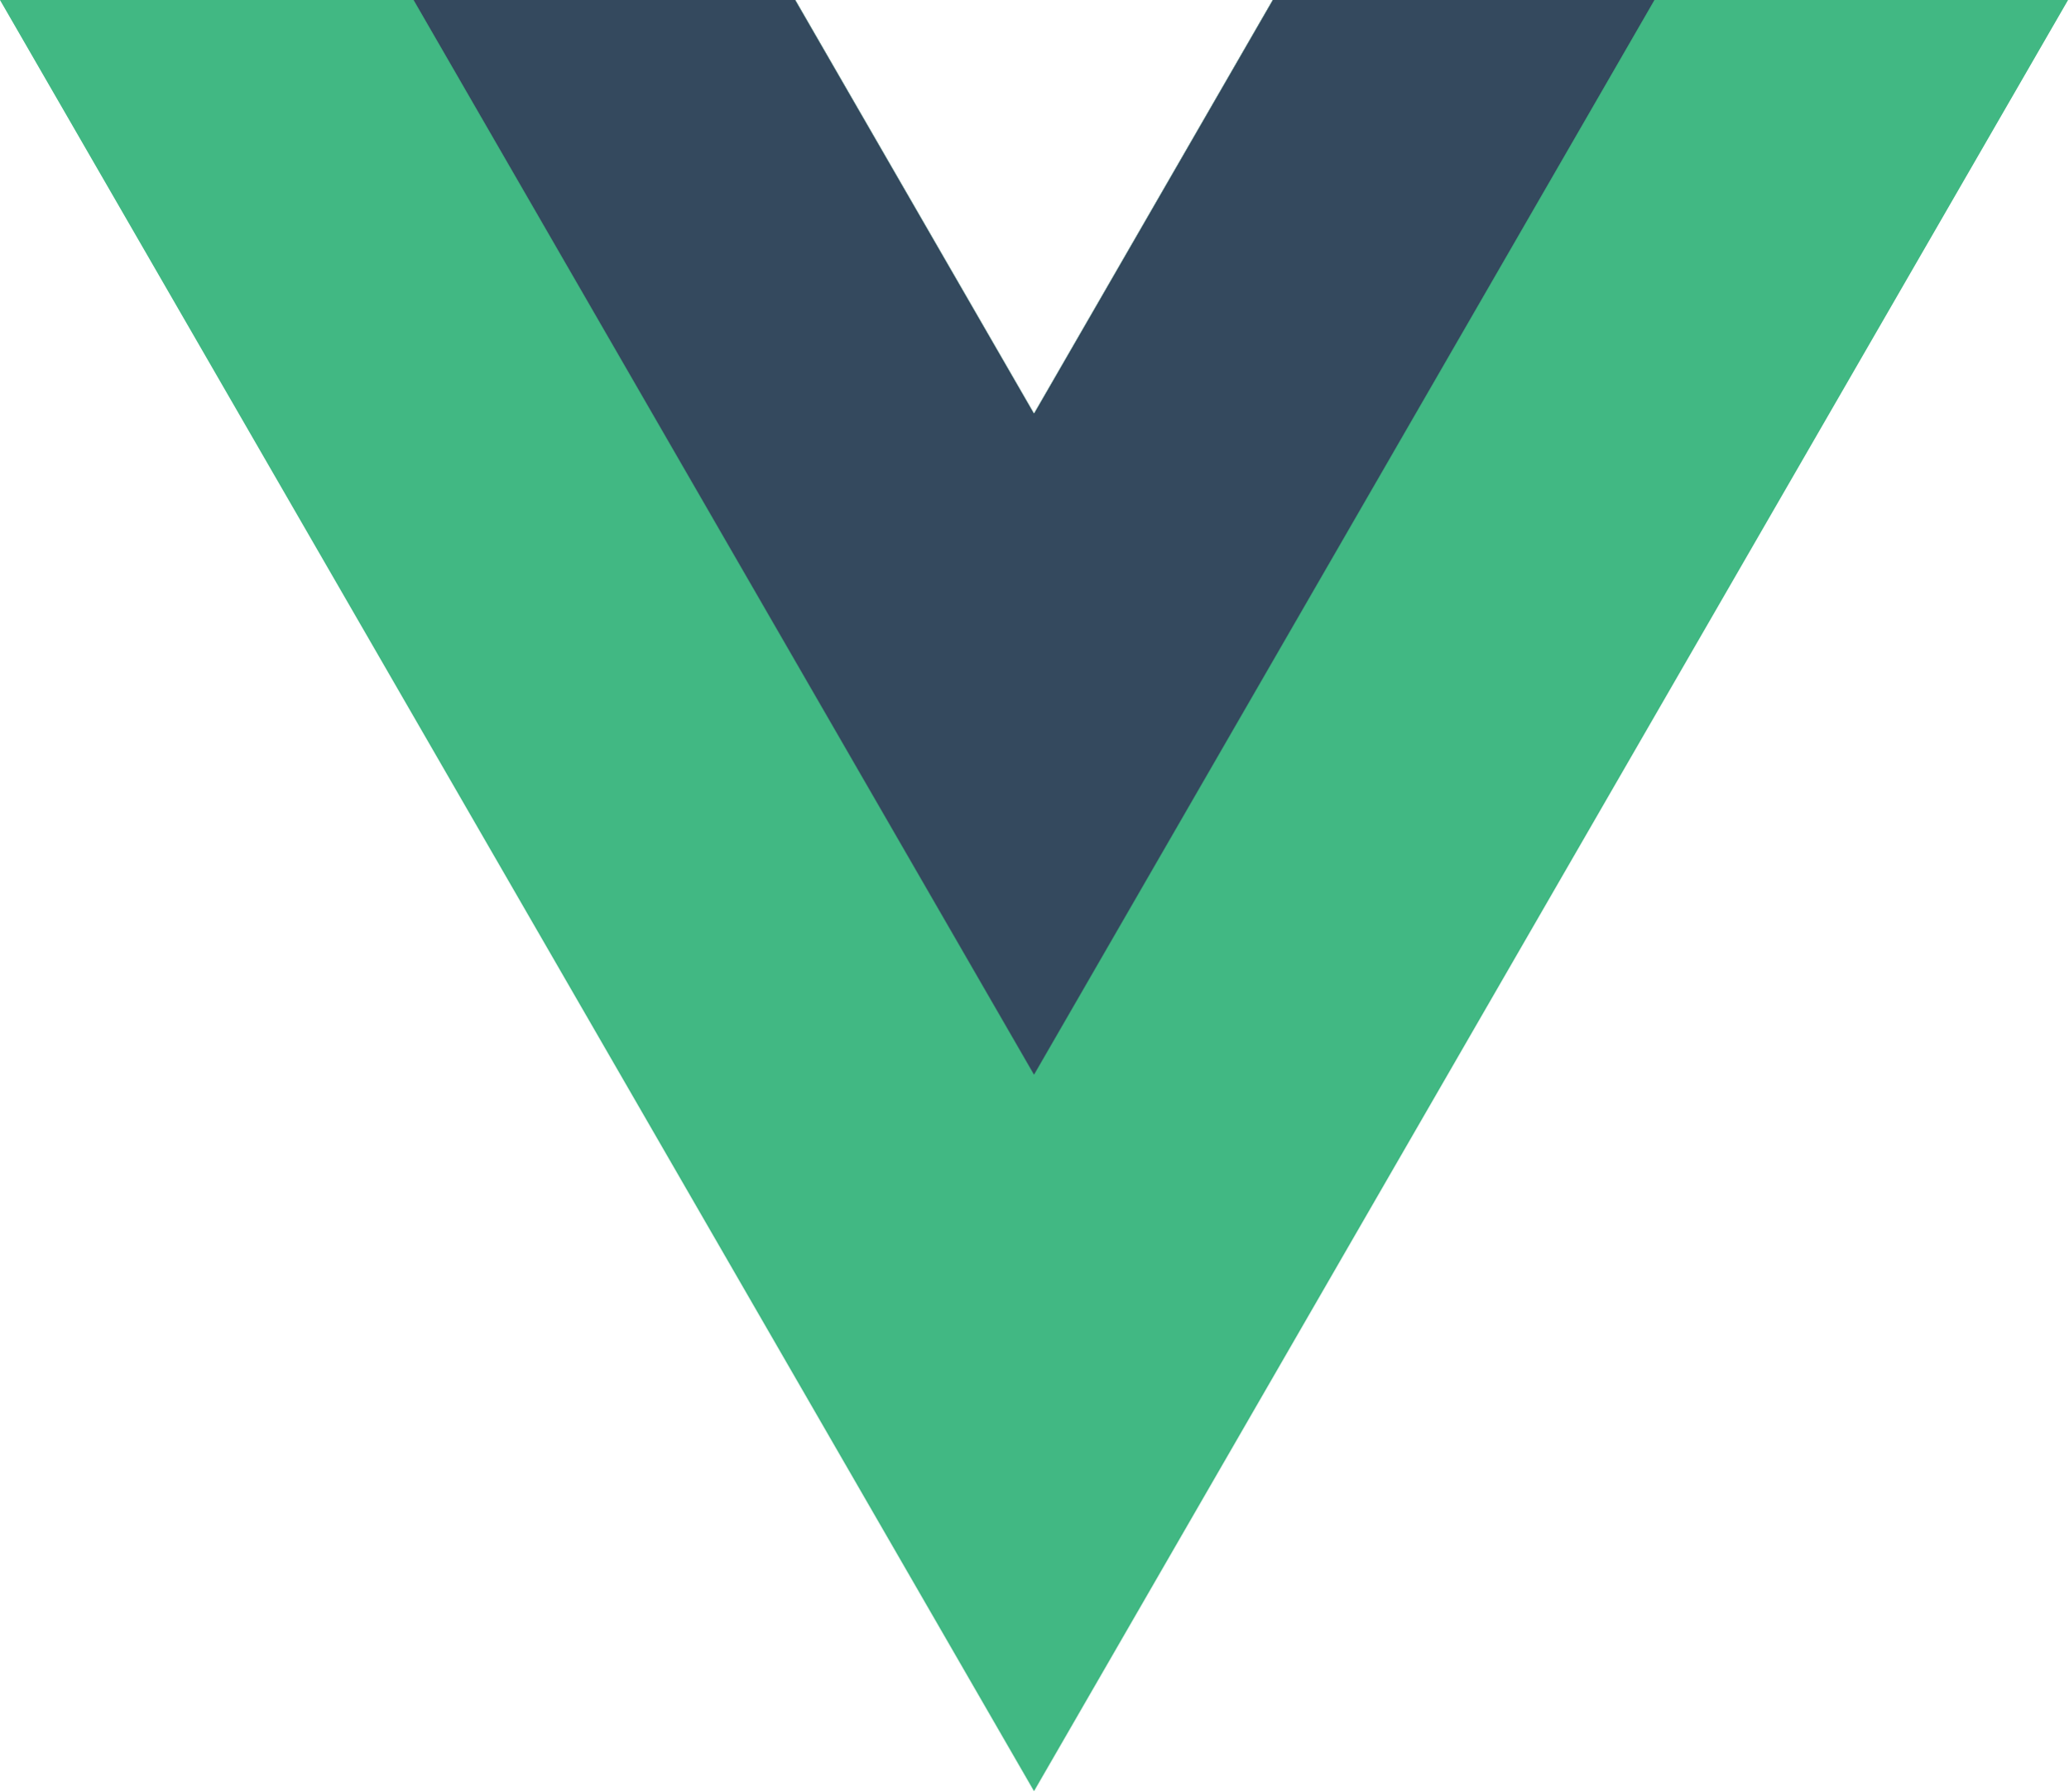
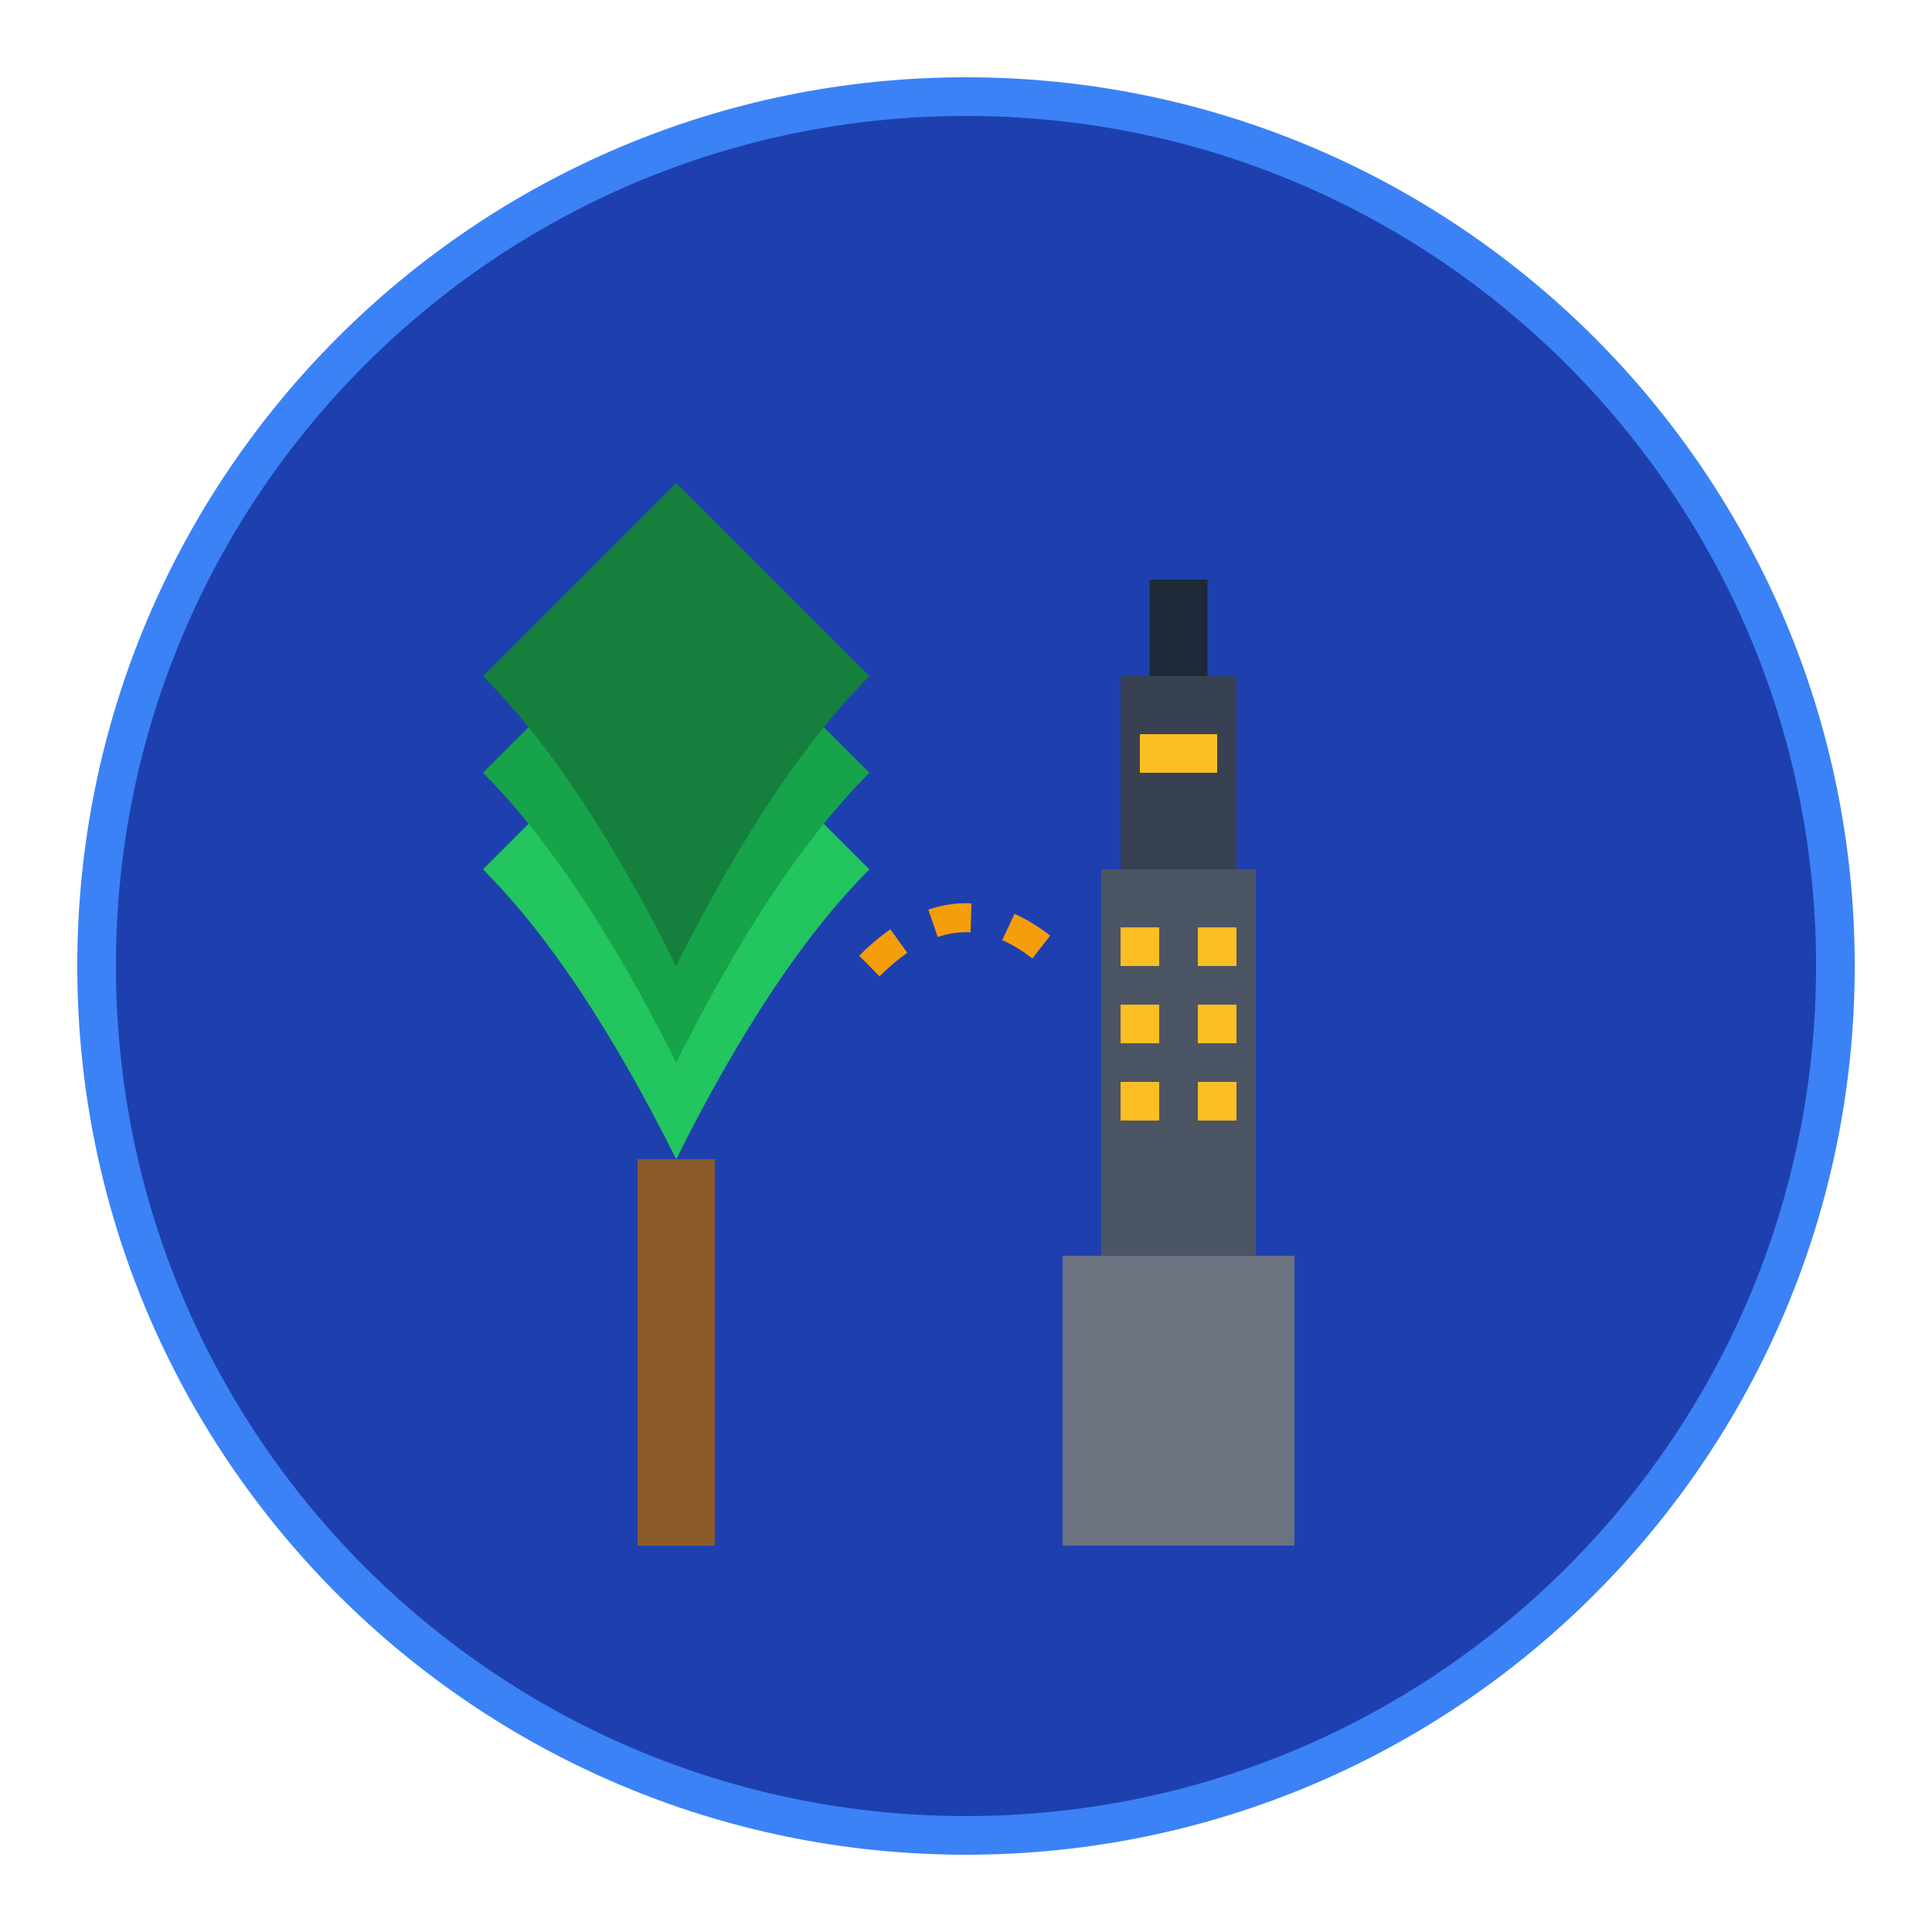
- <svg xmlns="http://www.w3.org/2000/svg" viewBox="0 0 261.76 226.69">
-   <path d="M161.096.001l-30.225 52.351L100.647.001H-.005l130.877 226.688L261.749.001z" fill="#41b883" />
-   <path d="M161.096.001l-30.225 52.351L100.647.001H52.346l78.526 136.01L209.398.001z" fill="#34495e" />
+ <svg xmlns="http://www.w3.org/2000/svg" viewBox="0 0 100 100">
+   <circle cx="50" cy="50" r="45" fill="#1e40af" stroke="#3b82f6" stroke-width="2" />
+   <g transform="translate(25, 35)">
+     <rect x="8" y="25" width="4" height="20" fill="#8b5a2b" />
+     <path d="M10 25 Q5 15 0 10 Q5 5 10 0 Q15 5 20 10 Q15 15 10 25" fill="#22c55e" />
+     <path d="M10 20 Q5 10 0 5 Q5 0 10 -5 Q15 0 20 5 Q15 10 10 20" fill="#16a34a" />
+     <path d="M10 15 Q5 5 0 0 Q5 -5 10 -10 Q15 -5 20 0 Q15 5 10 15" fill="#15803d" />
+   </g>
+   <g transform="translate(55, 30)">
+     <rect x="0" y="35" width="12" height="15" fill="#6b7280" />
+     <rect x="2" y="15" width="8" height="20" fill="#4b5563" />
+     <rect x="3" y="5" width="6" height="10" fill="#374151" />
+     <rect x="4.5" y="0" width="3" height="5" fill="#1f2937" />
+     <rect x="3" y="18" width="2" height="2" fill="#fbbf24" />
+     <rect x="7" y="18" width="2" height="2" fill="#fbbf24" />
+     <rect x="3" y="22" width="2" height="2" fill="#fbbf24" />
+     <rect x="7" y="22" width="2" height="2" fill="#fbbf24" />
+     <rect x="3" y="26" width="2" height="2" fill="#fbbf24" />
+     <rect x="7" y="26" width="2" height="2" fill="#fbbf24" />
+     <rect x="4" y="8" width="2" height="2" fill="#fbbf24" />
+     <rect x="6" y="8" width="2" height="2" fill="#fbbf24" />
+   </g>
+   <path d="M45 50 Q50 45 55 50" stroke="#f59e0b" stroke-width="1.5" fill="none" stroke-dasharray="2,2" />
</svg>
